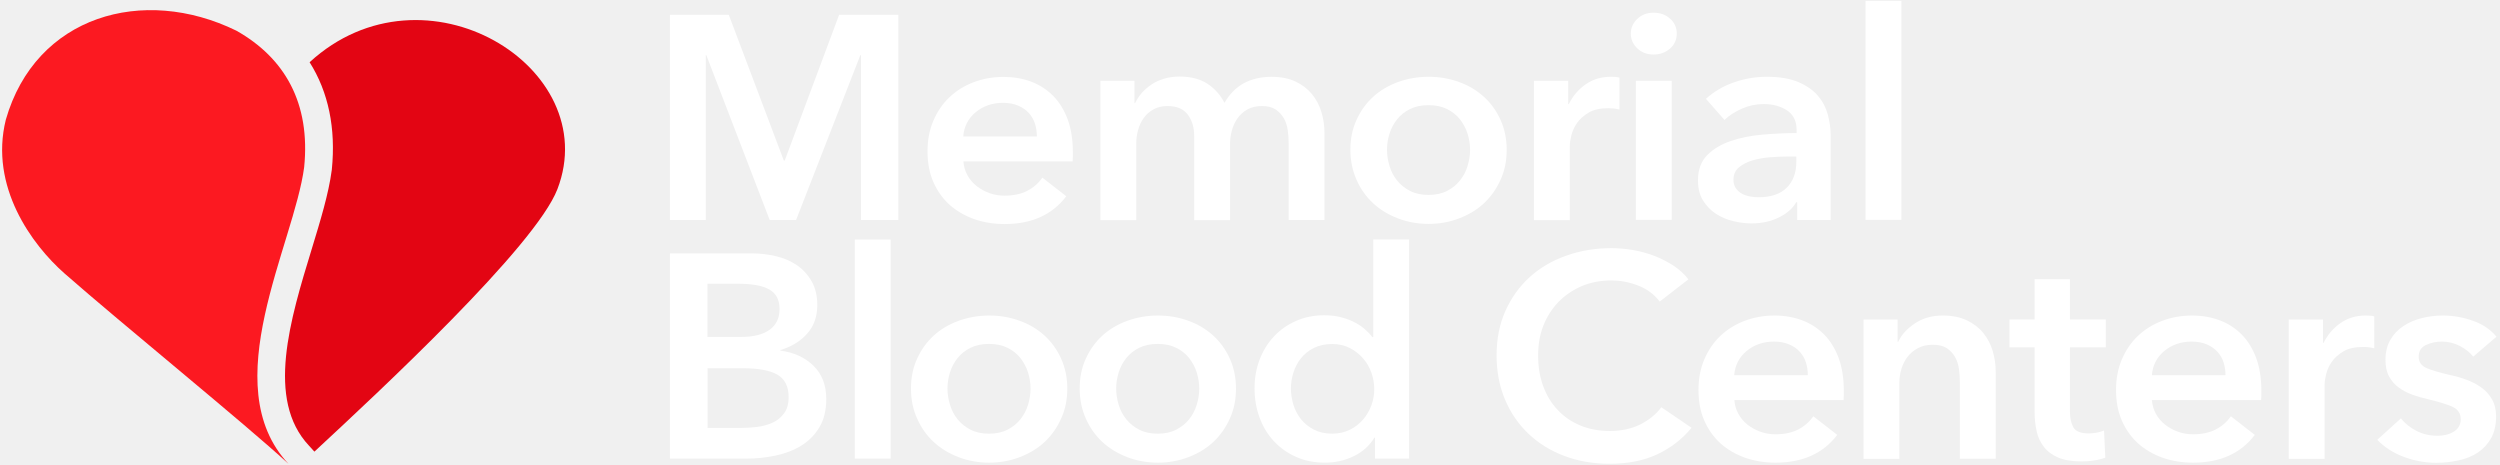
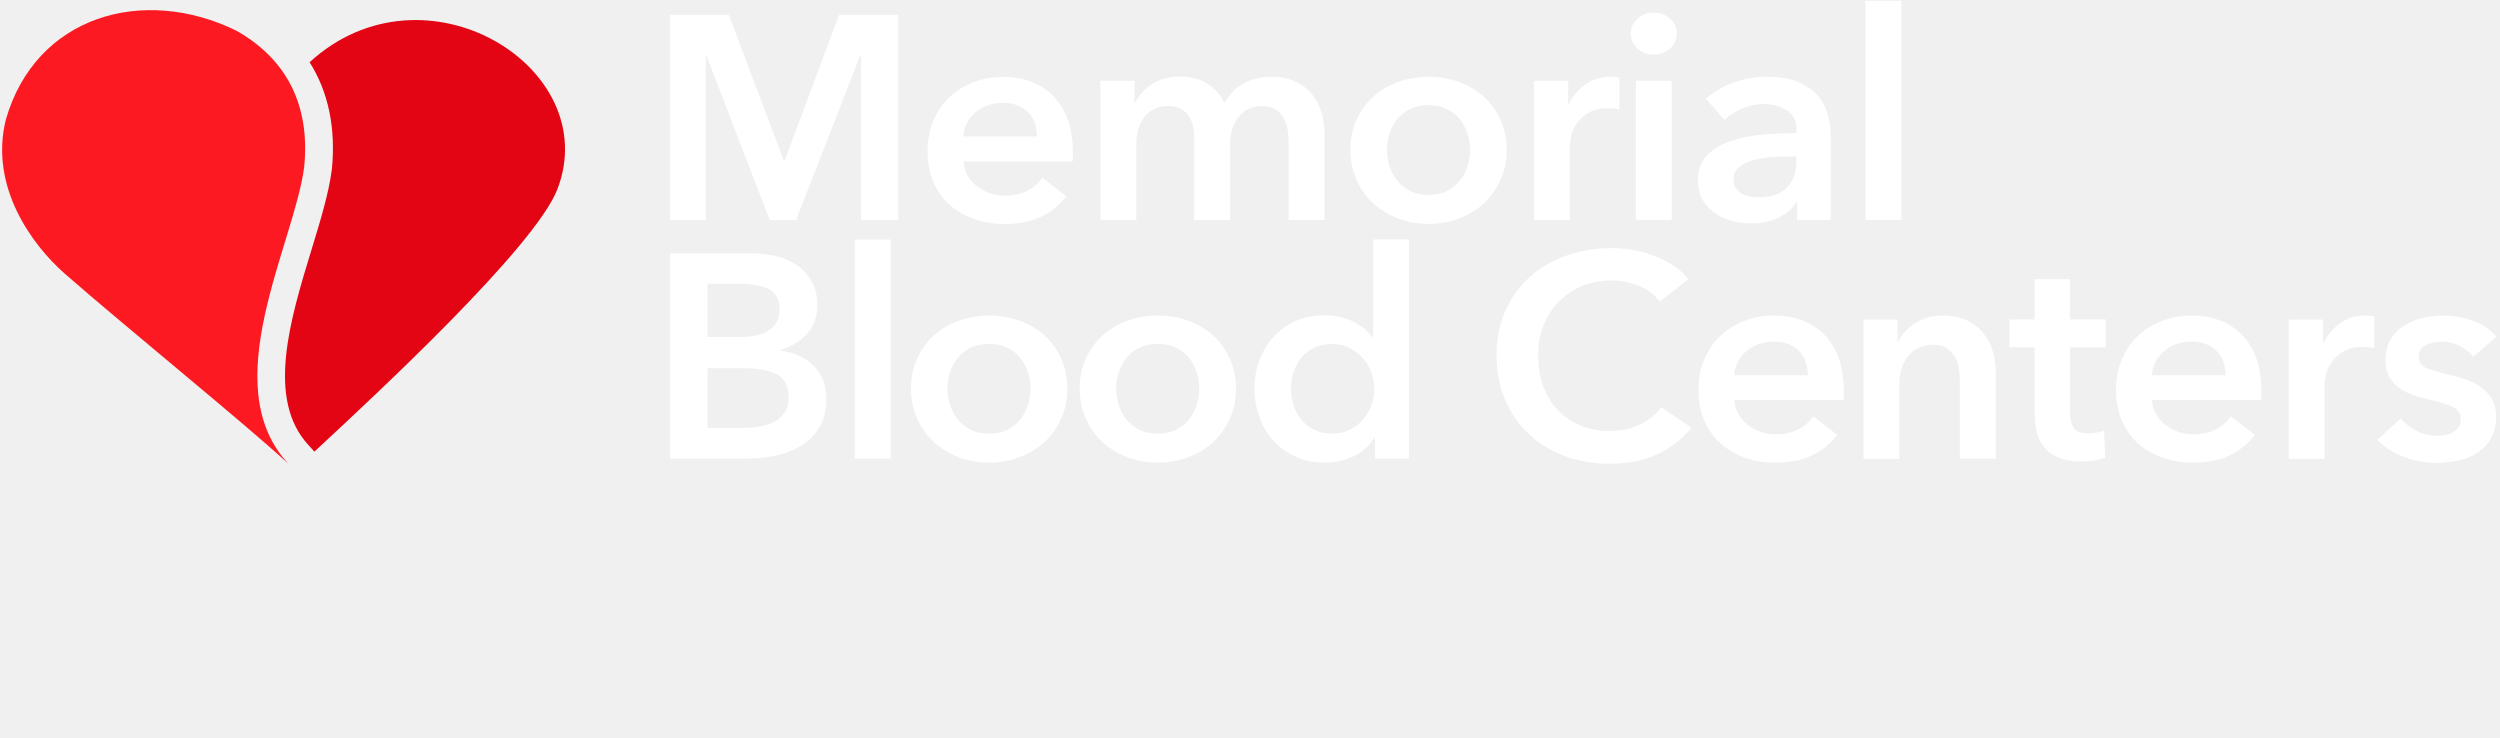
- <svg xmlns="http://www.w3.org/2000/svg" width="156" height="29" viewBox="0 0 156 29" fill="none">
-   <path d="M41.797 0.922H45.476L48.911 10.019H48.967L52.362 0.922H56.057V13.728H53.725V3.44H53.686L49.676 13.728H48.029L44.074 3.44H44.042V13.728H41.805V0.922H41.797Z" fill="white" />
-   <path d="M66.946 9.492C66.946 9.591 66.946 9.683 66.946 9.782C66.946 9.881 66.938 9.973 66.93 10.072H60.115C60.139 10.385 60.225 10.675 60.367 10.935C60.509 11.194 60.698 11.415 60.934 11.606C61.171 11.789 61.439 11.942 61.738 12.049C62.037 12.156 62.345 12.209 62.676 12.209C63.235 12.209 63.708 12.11 64.094 11.912C64.48 11.713 64.795 11.438 65.047 11.087L66.536 12.247C65.654 13.407 64.37 13.98 62.691 13.98C61.998 13.98 61.352 13.873 60.769 13.667C60.186 13.453 59.674 13.155 59.248 12.774C58.823 12.385 58.484 11.912 58.24 11.354C57.996 10.797 57.877 10.156 57.877 9.446C57.877 8.744 57.996 8.111 58.24 7.539C58.484 6.966 58.815 6.478 59.24 6.073C59.666 5.669 60.162 5.356 60.745 5.135C61.321 4.913 61.951 4.799 62.62 4.799C63.243 4.799 63.818 4.898 64.346 5.096C64.874 5.295 65.331 5.593 65.717 5.982C66.103 6.371 66.402 6.859 66.623 7.447C66.836 8.027 66.946 8.714 66.946 9.492ZM64.701 8.515C64.701 8.241 64.661 7.974 64.582 7.722C64.504 7.47 64.377 7.249 64.196 7.05C64.023 6.859 63.802 6.707 63.534 6.592C63.267 6.478 62.951 6.417 62.589 6.417C61.919 6.417 61.352 6.615 60.879 7.004C60.414 7.394 60.154 7.897 60.107 8.515H64.701Z" fill="white" />
-   <path d="M79.339 4.793C79.922 4.793 80.427 4.892 80.844 5.09C81.262 5.289 81.6 5.548 81.868 5.876C82.136 6.204 82.333 6.578 82.459 6.998C82.585 7.418 82.648 7.853 82.648 8.303V13.729H80.411V8.921C80.411 8.669 80.395 8.402 80.356 8.128C80.316 7.853 80.237 7.601 80.112 7.38C79.985 7.158 79.812 6.975 79.599 6.83C79.379 6.685 79.095 6.617 78.733 6.617C78.386 6.617 78.087 6.693 77.835 6.83C77.582 6.975 77.377 7.158 77.22 7.387C77.055 7.616 76.936 7.876 76.865 8.158C76.787 8.441 76.755 8.723 76.755 8.998V13.737H74.517V8.494C74.517 7.952 74.384 7.502 74.116 7.151C73.848 6.792 73.43 6.617 72.855 6.617C72.516 6.617 72.225 6.685 71.981 6.823C71.728 6.96 71.531 7.136 71.374 7.357C71.216 7.571 71.098 7.822 71.019 8.105C70.941 8.387 70.901 8.677 70.901 8.967V13.737H68.664V5.044H70.791V6.433H70.83C70.933 6.22 71.067 6.014 71.232 5.815C71.397 5.624 71.602 5.449 71.831 5.289C72.059 5.128 72.327 5.006 72.627 4.915C72.926 4.823 73.257 4.777 73.612 4.777C74.305 4.777 74.888 4.93 75.345 5.228C75.81 5.533 76.156 5.93 76.408 6.418C76.708 5.892 77.102 5.479 77.606 5.197C78.087 4.938 78.67 4.793 79.339 4.793Z" fill="white" />
-   <path d="M84.264 9.347C84.264 8.66 84.39 8.034 84.65 7.477C84.902 6.92 85.249 6.439 85.682 6.043C86.115 5.646 86.635 5.34 87.234 5.119C87.833 4.905 88.463 4.791 89.141 4.791C89.81 4.791 90.448 4.898 91.047 5.119C91.646 5.333 92.158 5.646 92.599 6.043C93.033 6.439 93.379 6.92 93.632 7.477C93.884 8.034 94.018 8.66 94.018 9.347C94.018 10.034 93.892 10.66 93.632 11.224C93.379 11.789 93.033 12.278 92.599 12.682C92.166 13.086 91.646 13.399 91.047 13.628C90.448 13.857 89.818 13.972 89.141 13.972C88.471 13.972 87.833 13.857 87.234 13.628C86.635 13.399 86.123 13.086 85.682 12.682C85.249 12.278 84.902 11.797 84.65 11.224C84.398 10.66 84.264 10.034 84.264 9.347ZM86.549 9.347C86.549 9.683 86.604 10.019 86.706 10.362C86.808 10.698 86.966 11.003 87.179 11.263C87.392 11.53 87.659 11.743 87.983 11.911C88.305 12.079 88.692 12.163 89.141 12.163C89.59 12.163 89.976 12.079 90.299 11.911C90.622 11.743 90.89 11.53 91.103 11.263C91.315 10.995 91.473 10.698 91.575 10.362C91.678 10.026 91.733 9.69 91.733 9.347C91.733 9.004 91.678 8.675 91.575 8.34C91.473 8.012 91.307 7.714 91.103 7.447C90.89 7.18 90.622 6.966 90.299 6.806C89.976 6.645 89.59 6.562 89.141 6.562C88.692 6.562 88.305 6.645 87.983 6.806C87.659 6.966 87.392 7.18 87.179 7.447C86.966 7.714 86.808 8.012 86.706 8.34C86.596 8.675 86.549 9.011 86.549 9.347Z" fill="white" />
-   <path d="M95.711 5.043H97.855V6.493H97.894C98.146 5.989 98.493 5.577 98.942 5.264C99.391 4.951 99.911 4.791 100.51 4.791C100.596 4.791 100.691 4.791 100.793 4.799C100.896 4.806 100.982 4.822 101.053 4.844V6.836C100.904 6.798 100.777 6.775 100.667 6.768C100.557 6.76 100.462 6.752 100.36 6.752C99.848 6.752 99.438 6.844 99.131 7.027C98.824 7.21 98.579 7.424 98.406 7.676C98.233 7.928 98.115 8.187 98.051 8.454C97.988 8.721 97.957 8.927 97.957 9.088V13.735H95.719V5.043H95.711Z" fill="white" />
-   <path d="M101.762 2.098C101.762 1.747 101.896 1.442 102.164 1.182C102.432 0.923 102.771 0.793 103.18 0.793C103.59 0.793 103.937 0.915 104.213 1.167C104.496 1.411 104.63 1.724 104.63 2.098C104.63 2.472 104.488 2.785 104.213 3.029C103.929 3.273 103.59 3.403 103.18 3.403C102.771 3.403 102.432 3.273 102.164 3.014C101.896 2.754 101.762 2.449 101.762 2.098ZM102.077 5.044H104.315V13.721H102.077V5.044Z" fill="white" />
-   <path d="M112.138 12.621H112.083C111.863 13.01 111.5 13.323 111.004 13.567C110.508 13.812 109.94 13.941 109.302 13.941C108.94 13.941 108.561 13.896 108.175 13.804C107.781 13.712 107.419 13.56 107.096 13.354C106.765 13.14 106.489 12.865 106.277 12.522C106.056 12.178 105.954 11.751 105.954 11.247C105.954 10.599 106.143 10.08 106.521 9.69C106.899 9.301 107.388 9.011 107.986 8.805C108.585 8.599 109.247 8.462 109.972 8.401C110.697 8.34 111.414 8.302 112.107 8.302V8.088C112.107 7.546 111.902 7.142 111.5 6.882C111.098 6.623 110.618 6.493 110.051 6.493C109.578 6.493 109.121 6.592 108.688 6.783C108.254 6.974 107.892 7.21 107.608 7.485L106.45 6.165C106.962 5.707 107.545 5.363 108.215 5.134C108.877 4.905 109.554 4.791 110.24 4.791C111.035 4.791 111.689 4.898 112.209 5.119C112.721 5.333 113.131 5.623 113.431 5.966C113.73 6.317 113.935 6.707 114.053 7.142C114.171 7.577 114.234 8.012 114.234 8.447V13.728H112.146V12.621H112.138ZM112.099 9.767H111.595C111.232 9.767 110.854 9.782 110.452 9.813C110.058 9.843 109.688 9.912 109.349 10.011C109.011 10.11 108.735 10.255 108.506 10.446C108.286 10.629 108.168 10.889 108.168 11.217C108.168 11.423 108.215 11.591 108.309 11.736C108.404 11.873 108.522 11.988 108.672 12.072C108.821 12.155 108.987 12.216 109.176 12.255C109.365 12.293 109.554 12.308 109.735 12.308C110.508 12.308 111.091 12.11 111.492 11.713C111.894 11.316 112.091 10.774 112.091 10.087V9.767H112.099Z" fill="white" />
-   <path d="M116.409 0.053H118.647V13.721H116.409V0.053Z" fill="white" />
-   <path d="M41.797 15.812H46.95C47.446 15.812 47.942 15.874 48.423 15.988C48.911 16.102 49.337 16.286 49.723 16.545C50.101 16.805 50.408 17.14 50.645 17.552C50.881 17.965 50.999 18.453 50.999 19.033C50.999 19.758 50.787 20.353 50.361 20.826C49.936 21.3 49.384 21.635 48.699 21.841V21.88C49.534 21.986 50.219 22.299 50.755 22.818C51.291 23.337 51.559 24.032 51.559 24.894C51.559 25.596 51.417 26.184 51.133 26.657C50.85 27.13 50.471 27.519 50.007 27.802C49.542 28.092 49.006 28.298 48.399 28.427C47.793 28.557 47.186 28.618 46.563 28.618H41.805V15.812H41.797ZM44.153 21.025H46.24C47.02 21.025 47.619 20.872 48.029 20.575C48.439 20.277 48.644 19.842 48.644 19.293C48.644 18.712 48.431 18.3 48.005 18.064C47.58 17.82 46.926 17.705 46.028 17.705H44.145V21.025H44.153ZM44.153 26.703H46.264C46.563 26.703 46.887 26.68 47.233 26.642C47.58 26.596 47.903 26.512 48.194 26.382C48.486 26.253 48.73 26.054 48.919 25.802C49.108 25.55 49.211 25.215 49.211 24.787C49.211 24.116 48.974 23.642 48.502 23.375C48.029 23.108 47.312 22.979 46.359 22.979H44.153V26.703Z" fill="white" />
-   <path d="M53.339 14.949H55.577V28.617H53.339V14.949Z" fill="white" />
-   <path d="M56.845 24.245C56.845 23.559 56.971 22.933 57.231 22.376C57.483 21.819 57.83 21.338 58.263 20.941C58.697 20.544 59.217 20.239 59.816 20.018C60.414 19.804 61.045 19.689 61.722 19.689C62.392 19.689 63.03 19.796 63.629 20.018C64.228 20.231 64.74 20.544 65.181 20.941C65.614 21.338 65.961 21.819 66.213 22.376C66.465 22.933 66.599 23.559 66.599 24.245C66.599 24.932 66.473 25.558 66.213 26.123C65.961 26.688 65.614 27.176 65.181 27.581C64.748 27.985 64.228 28.298 63.629 28.527C63.03 28.756 62.4 28.87 61.722 28.87C61.053 28.87 60.414 28.756 59.816 28.527C59.217 28.298 58.705 27.985 58.263 27.581C57.83 27.176 57.483 26.695 57.231 26.123C56.971 25.558 56.845 24.932 56.845 24.245ZM59.122 24.245C59.122 24.581 59.177 24.917 59.28 25.261C59.382 25.596 59.54 25.902 59.752 26.161C59.965 26.428 60.233 26.642 60.556 26.81C60.879 26.978 61.265 27.062 61.714 27.062C62.163 27.062 62.55 26.978 62.873 26.81C63.196 26.642 63.463 26.428 63.676 26.161C63.889 25.894 64.046 25.596 64.149 25.261C64.251 24.925 64.306 24.589 64.306 24.245C64.306 23.902 64.251 23.574 64.149 23.238C64.046 22.91 63.881 22.612 63.676 22.345C63.463 22.078 63.196 21.864 62.873 21.704C62.55 21.544 62.163 21.46 61.714 21.46C61.265 21.46 60.879 21.544 60.556 21.704C60.233 21.864 59.965 22.078 59.752 22.345C59.54 22.612 59.382 22.91 59.28 23.238C59.177 23.566 59.122 23.902 59.122 24.245Z" fill="white" />
-   <path d="M67.372 24.245C67.372 23.559 67.498 22.933 67.758 22.376C68.01 21.819 68.356 21.338 68.79 20.941C69.223 20.544 69.743 20.239 70.342 20.018C70.941 19.804 71.571 19.689 72.249 19.689C72.918 19.689 73.556 19.796 74.155 20.018C74.754 20.231 75.266 20.544 75.707 20.941C76.141 21.338 76.487 21.819 76.74 22.376C76.992 22.933 77.126 23.559 77.126 24.245C77.126 24.932 76.999 25.558 76.74 26.123C76.487 26.688 76.141 27.176 75.707 27.581C75.274 27.985 74.754 28.298 74.155 28.527C73.556 28.756 72.926 28.87 72.249 28.87C71.579 28.87 70.941 28.756 70.342 28.527C69.743 28.298 69.231 27.985 68.79 27.581C68.356 27.176 68.01 26.695 67.758 26.123C67.505 25.558 67.372 24.932 67.372 24.245ZM69.649 24.245C69.649 24.581 69.704 24.917 69.806 25.261C69.909 25.596 70.066 25.902 70.279 26.161C70.492 26.428 70.76 26.642 71.082 26.81C71.406 26.978 71.792 27.062 72.241 27.062C72.69 27.062 73.076 26.978 73.399 26.81C73.722 26.642 73.99 26.428 74.203 26.161C74.415 25.894 74.573 25.596 74.675 25.261C74.778 24.925 74.833 24.589 74.833 24.245C74.833 23.902 74.778 23.574 74.675 23.238C74.573 22.91 74.407 22.612 74.203 22.345C73.99 22.078 73.722 21.864 73.399 21.704C73.076 21.544 72.69 21.46 72.241 21.46C71.792 21.46 71.406 21.544 71.082 21.704C70.76 21.864 70.492 22.078 70.279 22.345C70.066 22.612 69.909 22.91 69.806 23.238C69.704 23.566 69.649 23.902 69.649 24.245Z" fill="white" />
-   <path d="M87.927 28.617H85.8V27.312H85.761C85.453 27.816 85.02 28.205 84.461 28.472C83.909 28.739 83.31 28.869 82.68 28.869C81.995 28.869 81.38 28.747 80.844 28.495C80.301 28.251 79.844 27.915 79.466 27.503C79.087 27.091 78.796 26.602 78.591 26.038C78.386 25.481 78.284 24.878 78.284 24.237C78.284 23.596 78.386 23 78.599 22.443C78.812 21.886 79.111 21.405 79.497 20.993C79.883 20.581 80.34 20.261 80.876 20.024C81.412 19.788 81.995 19.673 82.633 19.673C83.043 19.673 83.413 19.719 83.736 19.81C84.059 19.902 84.343 20.009 84.587 20.146C84.831 20.276 85.036 20.421 85.209 20.581C85.382 20.741 85.524 20.886 85.635 21.031H85.69V14.941H87.927V28.617ZM80.553 24.244C80.553 24.58 80.608 24.916 80.71 25.259C80.813 25.595 80.978 25.9 81.183 26.16C81.396 26.427 81.664 26.641 81.987 26.808C82.31 26.976 82.688 27.06 83.129 27.06C83.539 27.06 83.909 26.976 84.232 26.816C84.555 26.656 84.831 26.442 85.059 26.175C85.288 25.908 85.461 25.61 85.579 25.282C85.698 24.954 85.753 24.618 85.753 24.282C85.753 23.947 85.698 23.611 85.579 23.267C85.461 22.932 85.288 22.626 85.059 22.367C84.831 22.1 84.555 21.886 84.232 21.718C83.909 21.55 83.539 21.466 83.129 21.466C82.696 21.466 82.31 21.55 81.987 21.711C81.664 21.871 81.396 22.085 81.183 22.352C80.97 22.619 80.813 22.916 80.71 23.245C80.608 23.565 80.553 23.901 80.553 24.244Z" fill="white" />
-   <path d="M103.567 18.819C103.22 18.361 102.763 18.026 102.204 17.812C101.644 17.598 101.093 17.499 100.557 17.499C99.871 17.499 99.249 17.621 98.69 17.858C98.13 18.102 97.65 18.43 97.24 18.85C96.838 19.27 96.523 19.766 96.302 20.33C96.082 20.895 95.979 21.513 95.979 22.177C95.979 22.879 96.082 23.513 96.294 24.093C96.507 24.673 96.807 25.169 97.201 25.581C97.594 26.001 98.059 26.321 98.611 26.55C99.162 26.779 99.777 26.894 100.462 26.894C101.171 26.894 101.802 26.756 102.345 26.489C102.889 26.214 103.33 25.863 103.669 25.413L105.552 26.695C104.969 27.405 104.252 27.954 103.409 28.351C102.566 28.748 101.573 28.939 100.439 28.939C99.407 28.939 98.453 28.771 97.594 28.443C96.728 28.115 95.987 27.649 95.365 27.054C94.742 26.459 94.254 25.749 93.907 24.917C93.561 24.093 93.387 23.177 93.387 22.177C93.387 21.155 93.568 20.224 93.939 19.399C94.309 18.575 94.813 17.873 95.451 17.293C96.09 16.713 96.846 16.27 97.721 15.957C98.595 15.645 99.54 15.484 100.557 15.484C100.982 15.484 101.424 15.523 101.881 15.599C102.338 15.675 102.779 15.797 103.204 15.957C103.63 16.118 104.024 16.324 104.402 16.56C104.772 16.805 105.095 17.087 105.355 17.43L103.567 18.819Z" fill="white" />
-   <path d="M115.054 24.383C115.054 24.482 115.054 24.574 115.054 24.673C115.054 24.772 115.046 24.864 115.038 24.963H108.223C108.247 25.276 108.333 25.566 108.475 25.825C108.617 26.085 108.806 26.306 109.042 26.497C109.279 26.68 109.547 26.833 109.846 26.939C110.145 27.046 110.453 27.1 110.784 27.1C111.343 27.1 111.816 27 112.202 26.802C112.588 26.604 112.903 26.329 113.155 25.978L114.644 27.138C113.762 28.298 112.477 28.87 110.799 28.87C110.106 28.87 109.46 28.763 108.877 28.557C108.294 28.344 107.782 28.046 107.356 27.665C106.931 27.275 106.592 26.802 106.348 26.245C106.104 25.688 105.985 25.047 105.985 24.337C105.985 23.635 106.104 23.002 106.348 22.429C106.592 21.857 106.923 21.368 107.348 20.964C107.774 20.559 108.27 20.247 108.853 20.025C109.428 19.804 110.059 19.689 110.728 19.689C111.351 19.689 111.926 19.789 112.454 19.987C112.982 20.186 113.439 20.483 113.825 20.872C114.211 21.262 114.51 21.75 114.731 22.338C114.944 22.918 115.054 23.605 115.054 24.383ZM112.808 23.414C112.808 23.139 112.769 22.872 112.69 22.62C112.611 22.368 112.485 22.147 112.304 21.948C112.131 21.758 111.91 21.605 111.642 21.491C111.374 21.376 111.059 21.315 110.697 21.315C110.027 21.315 109.46 21.513 108.987 21.903C108.522 22.292 108.262 22.796 108.215 23.414H112.808Z" fill="white" />
-   <path d="M116.283 19.941H118.41V21.33H118.449C118.646 20.895 118.993 20.514 119.481 20.186C119.97 19.857 120.553 19.689 121.223 19.689C121.806 19.689 122.31 19.789 122.728 19.987C123.145 20.186 123.484 20.445 123.752 20.773C124.02 21.101 124.217 21.475 124.343 21.895C124.469 22.315 124.532 22.75 124.532 23.2V28.626H122.294V23.818C122.294 23.566 122.278 23.299 122.239 23.024C122.2 22.75 122.121 22.498 121.995 22.277C121.869 22.055 121.695 21.872 121.483 21.727C121.262 21.582 120.971 21.513 120.616 21.513C120.254 21.513 119.946 21.582 119.686 21.72C119.426 21.857 119.214 22.032 119.04 22.254C118.875 22.467 118.741 22.719 118.654 23.002C118.568 23.284 118.52 23.574 118.52 23.864V28.634H116.283V19.941Z" fill="white" />
-   <path d="M125.391 21.673V19.933H126.959V17.422H129.165V19.933H131.402V21.673H129.165V25.702C129.165 26.091 129.235 26.404 129.377 26.664C129.519 26.916 129.842 27.045 130.339 27.045C130.488 27.045 130.646 27.03 130.827 27C131 26.969 131.158 26.923 131.292 26.862L131.371 28.564C131.174 28.633 130.937 28.694 130.662 28.732C130.386 28.778 130.126 28.793 129.882 28.793C129.283 28.793 128.802 28.709 128.424 28.549C128.054 28.389 127.754 28.167 127.534 27.877C127.313 27.595 127.163 27.267 127.085 26.9C127.006 26.534 126.959 26.137 126.959 25.717V21.673H125.391Z" fill="white" />
-   <path d="M141.109 24.383C141.109 24.482 141.109 24.574 141.109 24.673C141.109 24.772 141.101 24.864 141.093 24.963H134.278C134.302 25.276 134.388 25.566 134.53 25.825C134.672 26.085 134.861 26.306 135.098 26.497C135.334 26.68 135.602 26.833 135.901 26.939C136.201 27.046 136.508 27.1 136.839 27.1C137.398 27.1 137.871 27 138.257 26.802C138.643 26.604 138.958 26.329 139.21 25.978L140.699 27.138C139.817 28.298 138.533 28.87 136.854 28.87C136.161 28.87 135.515 28.763 134.932 28.557C134.349 28.344 133.837 28.046 133.411 27.665C132.986 27.275 132.647 26.802 132.403 26.245C132.159 25.688 132.041 25.047 132.041 24.337C132.041 23.635 132.159 23.002 132.403 22.429C132.647 21.857 132.978 21.368 133.404 20.964C133.829 20.559 134.325 20.247 134.908 20.025C135.484 19.804 136.114 19.689 136.784 19.689C137.406 19.689 137.981 19.789 138.509 19.987C139.037 20.186 139.494 20.483 139.88 20.872C140.266 21.262 140.565 21.75 140.786 22.338C140.999 22.918 141.109 23.605 141.109 24.383ZM138.871 23.414C138.871 23.139 138.832 22.872 138.753 22.62C138.674 22.368 138.548 22.147 138.367 21.948C138.194 21.758 137.973 21.605 137.705 21.491C137.438 21.376 137.122 21.315 136.76 21.315C136.09 21.315 135.523 21.513 135.05 21.903C134.585 22.292 134.325 22.796 134.278 23.414H138.871Z" fill="white" />
-   <path d="M142.811 19.941H144.954V21.391H144.993C145.246 20.888 145.592 20.476 146.041 20.163C146.49 19.85 147.01 19.689 147.609 19.689C147.696 19.689 147.79 19.689 147.893 19.697C147.995 19.705 148.082 19.72 148.153 19.743V21.735C148.003 21.697 147.877 21.674 147.767 21.666C147.664 21.651 147.562 21.651 147.46 21.651C146.947 21.651 146.538 21.742 146.23 21.925C145.923 22.109 145.679 22.322 145.506 22.574C145.332 22.826 145.214 23.085 145.151 23.353C145.088 23.62 145.056 23.826 145.056 23.986V28.634H142.819V19.941H142.811Z" fill="white" />
-   <path d="M154.33 22.254C154.133 22.002 153.857 21.78 153.51 21.597C153.164 21.414 152.785 21.315 152.368 21.315C152.005 21.315 151.675 21.391 151.375 21.529C151.076 21.674 150.926 21.918 150.926 22.254C150.926 22.59 151.091 22.826 151.422 22.971C151.753 23.108 152.234 23.253 152.872 23.398C153.211 23.467 153.55 23.566 153.888 23.688C154.227 23.811 154.542 23.971 154.818 24.169C155.102 24.368 155.322 24.612 155.496 24.91C155.669 25.207 155.756 25.566 155.756 25.985C155.756 26.512 155.653 26.962 155.448 27.336C155.244 27.703 154.968 28 154.629 28.229C154.29 28.458 153.888 28.626 153.431 28.725C152.975 28.825 152.51 28.878 152.021 28.878C151.328 28.878 150.65 28.756 149.988 28.504C149.327 28.26 148.783 27.901 148.342 27.443L149.815 26.108C150.067 26.421 150.39 26.68 150.784 26.886C151.178 27.092 151.627 27.191 152.108 27.191C152.265 27.191 152.431 27.176 152.604 27.138C152.778 27.1 152.927 27.046 153.069 26.962C153.211 26.886 153.329 26.779 153.416 26.649C153.502 26.52 153.55 26.352 153.55 26.161C153.55 25.802 153.376 25.543 153.038 25.383C152.699 25.23 152.179 25.07 151.501 24.91C151.162 24.833 150.839 24.742 150.524 24.627C150.209 24.513 149.925 24.36 149.673 24.177C149.421 23.994 149.224 23.757 149.075 23.482C148.925 23.208 148.854 22.864 148.854 22.452C148.854 21.971 148.956 21.552 149.161 21.201C149.366 20.849 149.634 20.567 149.973 20.346C150.311 20.125 150.69 19.957 151.115 19.85C151.541 19.743 151.974 19.689 152.423 19.689C153.069 19.689 153.699 19.796 154.314 20.018C154.928 20.231 155.417 20.567 155.779 21.01L154.33 22.254Z" fill="white" />
-   <path d="M18.003 28.945C13.394 24.038 18.35 15.246 18.98 10.431C19.382 6.432 17.767 3.616 14.749 1.914C8.927 -0.932 2.222 0.983 0.363 7.47C-0.67 11.637 1.986 15.269 4.034 17.07C7.643 20.238 15.253 26.412 18.003 28.945Z" fill="#FC1921" />
-   <path d="M20.705 10.591C20.705 10.607 20.705 10.622 20.698 10.637C20.508 12.08 19.996 13.759 19.453 15.537C18.105 19.94 16.577 24.931 19.279 27.808C19.405 27.946 19.508 28.06 19.618 28.182C23.652 24.443 33.414 15.369 34.785 11.797C37.7 4.196 26.48 -2.68 19.319 3.883C20.493 5.738 20.965 8.004 20.705 10.591Z" fill="#E30513" />
+ <svg xmlns="http://www.w3.org/2000/svg" width="156" height="46" viewBox="0 0 156 46" fill="none" version="1.1" id="svg46">
+   <defs id="defs50" />
+   <path d="m 41.797,0.922 h 3.679 l 3.435,9.097 h 0.055 l 3.396,-9.097 h 3.695 V 13.728 H 53.725 V 3.44 H 53.686 L 49.676,13.728 H 48.029 L 44.074,3.44 H 44.042 V 13.728 H 41.805 V 0.922 Z" fill="#ffffff" id="path2" />
+   <path d="m 66.946,9.492 c 0,0.099 0,0.191 0,0.29 0,0.099 -0.008,0.191 -0.016,0.29 H 60.115 c 0.024,0.313 0.11,0.603 0.252,0.862 0.142,0.26 0.331,0.481 0.567,0.672 0.236,0.183 0.504,0.336 0.804,0.443 0.299,0.107 0.607,0.16 0.938,0.16 0.559,0 1.032,-0.099 1.418,-0.298 0.386,-0.199 0.701,-0.473 0.953,-0.824 l 1.489,1.16 c -0.882,1.16 -2.167,1.732 -3.845,1.732 -0.693,0 -1.339,-0.107 -1.922,-0.313 -0.583,-0.214 -1.095,-0.511 -1.521,-0.893 -0.425,-0.389 -0.764,-0.862 -1.008,-1.419 -0.244,-0.557 -0.362,-1.198 -0.362,-1.908 0,-0.702 0.118,-1.336 0.362,-1.908 0.244,-0.572 0.575,-1.061 1.001,-1.465 0.425,-0.404 0.922,-0.717 1.505,-0.939 0.575,-0.221 1.206,-0.336 1.875,-0.336 0.622,0 1.198,0.099 1.725,0.298 0.528,0.198 0.985,0.496 1.371,0.885 0.386,0.389 0.685,0.878 0.906,1.465 0.213,0.58 0.323,1.267 0.323,2.045 z M 64.701,8.515 c 0,-0.275 -0.039,-0.542 -0.118,-0.794 C 64.504,7.47 64.377,7.249 64.196,7.05 64.023,6.859 63.802,6.707 63.534,6.592 63.267,6.478 62.951,6.417 62.589,6.417 c -0.67,0 -1.237,0.198 -1.71,0.588 -0.465,0.389 -0.725,0.893 -0.772,1.511 z" fill="#ffffff" id="path4" />
+   <path d="m 79.339,4.793 c 0.583,0 1.087,0.099 1.505,0.298 0.418,0.198 0.756,0.458 1.024,0.786 0.268,0.328 0.465,0.702 0.591,1.122 0.126,0.42 0.189,0.855 0.189,1.305 V 13.729 H 80.411 V 8.921 c 0,-0.252 -0.016,-0.519 -0.055,-0.794 C 80.316,7.853 80.237,7.601 80.112,7.38 79.985,7.158 79.812,6.975 79.599,6.83 79.379,6.685 79.095,6.617 78.733,6.617 c -0.347,0 -0.646,0.076 -0.898,0.214 -0.252,0.145 -0.457,0.328 -0.615,0.557 -0.165,0.229 -0.284,0.488 -0.354,0.771 -0.079,0.282 -0.11,0.565 -0.11,0.839 V 13.737 H 74.517 V 8.494 c 0,-0.542 -0.134,-0.992 -0.402,-1.343 -0.268,-0.359 -0.685,-0.534 -1.261,-0.534 -0.339,0 -0.63,0.069 -0.875,0.206 C 71.728,6.96 71.531,7.136 71.374,7.357 71.216,7.571 71.098,7.822 71.019,8.105 70.941,8.387 70.901,8.677 70.901,8.967 V 13.737 H 68.664 V 5.044 h 2.127 V 6.433 h 0.039 c 0.102,-0.214 0.236,-0.42 0.402,-0.618 0.165,-0.191 0.37,-0.366 0.599,-0.527 0.229,-0.16 0.496,-0.282 0.796,-0.374 0.299,-0.092 0.63,-0.137 0.985,-0.137 0.693,0 1.276,0.153 1.733,0.45 0.465,0.305 0.811,0.702 1.064,1.191 0.299,-0.527 0.693,-0.939 1.198,-1.221 0.481,-0.259 1.064,-0.404 1.733,-0.404 z" fill="#ffffff" id="path6" />
+   <path d="m 84.264,9.347 c 0,-0.687 0.126,-1.313 0.386,-1.87 0.252,-0.557 0.599,-1.038 1.032,-1.435 0.433,-0.397 0.953,-0.702 1.552,-0.923 0.599,-0.214 1.229,-0.328 1.907,-0.328 0.67,0 1.308,0.107 1.907,0.328 0.599,0.214 1.111,0.527 1.552,0.923 0.433,0.397 0.78,0.878 1.032,1.435 0.252,0.557 0.386,1.183 0.386,1.87 0,0.687 -0.126,1.313 -0.386,1.877 -0.252,0.565 -0.599,1.053 -1.032,1.458 -0.433,0.404 -0.953,0.717 -1.552,0.946 -0.599,0.229 -1.229,0.343 -1.907,0.343 -0.67,0 -1.308,-0.115 -1.907,-0.343 -0.599,-0.229 -1.111,-0.542 -1.552,-0.946 -0.433,-0.405 -0.78,-0.885 -1.032,-1.458 -0.252,-0.565 -0.386,-1.19 -0.386,-1.877 z m 2.285,0 c 0,0.336 0.055,0.672 0.158,1.015 0.102,0.336 0.26,0.641 0.473,0.9 0.213,0.267 0.481,0.481 0.804,0.649 0.323,0.168 0.709,0.252 1.158,0.252 0.449,0 0.835,-0.084 1.158,-0.252 0.323,-0.168 0.591,-0.382 0.804,-0.649 0.213,-0.267 0.37,-0.565 0.473,-0.9 0.102,-0.336 0.158,-0.672 0.158,-1.015 0,-0.343 -0.055,-0.672 -0.158,-1.007 C 91.473,8.012 91.307,7.714 91.103,7.447 90.89,7.18 90.622,6.966 90.299,6.806 89.976,6.645 89.59,6.562 89.141,6.562 c -0.449,0 -0.835,0.084 -1.158,0.244 -0.323,0.16 -0.591,0.374 -0.804,0.641 -0.213,0.267 -0.37,0.565 -0.473,0.893 -0.11,0.336 -0.158,0.672 -0.158,1.007 z" fill="#ffffff" id="path8" />
+   <path d="m 95.711,5.043 h 2.143 v 1.45 h 0.039 c 0.252,-0.504 0.599,-0.916 1.048,-1.229 0.449,-0.313 0.969,-0.473 1.568,-0.473 0.086,0 0.181,0 0.283,0.008 0.103,0.008 0.189,0.023 0.26,0.046 v 1.992 c -0.149,-0.038 -0.276,-0.061 -0.386,-0.069 -0.11,-0.008 -0.205,-0.015 -0.307,-0.015 -0.512,0 -0.922,0.092 -1.229,0.275 -0.307,0.183 -0.551,0.397 -0.725,0.649 -0.173,0.252 -0.291,0.511 -0.355,0.778 -0.063,0.267 -0.095,0.473 -0.095,0.633 V 13.735 H 95.719 V 5.043 Z" fill="#ffffff" id="path10" />
+   <path d="m 101.762,2.098 c 0,-0.351 0.134,-0.656 0.402,-0.916 0.268,-0.259 0.607,-0.389 1.016,-0.389 0.41,0 0.757,0.122 1.033,0.374 0.283,0.244 0.417,0.557 0.417,0.931 0,0.374 -0.142,0.687 -0.417,0.931 -0.284,0.244 -0.623,0.374 -1.033,0.374 -0.409,0 -0.748,-0.13 -1.016,-0.389 -0.268,-0.259 -0.402,-0.565 -0.402,-0.916 z m 0.315,2.946 h 2.238 v 8.677 h -2.238 z" fill="#ffffff" id="path12" />
+   <path d="m 112.138,12.621 h -0.055 c -0.22,0.389 -0.583,0.702 -1.079,0.946 -0.496,0.244 -1.064,0.374 -1.702,0.374 -0.362,0 -0.741,-0.046 -1.127,-0.137 -0.394,-0.092 -0.756,-0.244 -1.079,-0.45 -0.331,-0.214 -0.607,-0.488 -0.819,-0.832 -0.221,-0.343 -0.323,-0.771 -0.323,-1.274 0,-0.649 0.189,-1.168 0.567,-1.557 0.378,-0.389 0.867,-0.679 1.465,-0.885 0.599,-0.206 1.261,-0.343 1.986,-0.404 0.725,-0.061 1.442,-0.099 2.135,-0.099 V 8.088 c 0,-0.542 -0.205,-0.946 -0.607,-1.206 -0.402,-0.259 -0.882,-0.389 -1.449,-0.389 -0.473,0 -0.93,0.099 -1.363,0.29 -0.434,0.191 -0.796,0.427 -1.08,0.702 L 106.45,6.165 c 0.512,-0.458 1.095,-0.801 1.765,-1.03 0.662,-0.229 1.339,-0.343 2.025,-0.343 0.795,0 1.449,0.107 1.969,0.328 0.512,0.214 0.922,0.504 1.222,0.847 0.299,0.351 0.504,0.74 0.622,1.175 0.118,0.435 0.181,0.87 0.181,1.305 v 5.281 h -2.088 V 12.621 Z m -0.039,-2.854 h -0.504 c -0.363,0 -0.741,0.015 -1.143,0.046 -0.394,0.031 -0.764,0.099 -1.103,0.198 -0.338,0.099 -0.614,0.244 -0.843,0.435 -0.22,0.183 -0.338,0.443 -0.338,0.771 0,0.206 0.047,0.374 0.141,0.519 0.095,0.137 0.213,0.252 0.363,0.336 0.149,0.084 0.315,0.145 0.504,0.183 0.189,0.038 0.378,0.053 0.559,0.053 0.773,0 1.356,-0.198 1.757,-0.595 0.402,-0.397 0.599,-0.939 0.599,-1.626 V 9.767 Z" fill="#ffffff" id="path14" />
+   <path d="m 116.409,0.053 h 2.238 V 13.721 h -2.238 z" fill="#ffffff" id="path16" />
+   <path d="m 41.797,15.812 h 5.153 c 0.496,0 0.993,0.061 1.473,0.175 0.488,0.115 0.914,0.298 1.3,0.557 0.378,0.26 0.685,0.595 0.922,1.007 0.236,0.412 0.354,0.9 0.354,1.48 0,0.725 -0.213,1.32 -0.638,1.793 -0.425,0.473 -0.977,0.809 -1.662,1.015 v 0.038 c 0.835,0.107 1.521,0.42 2.056,0.939 0.536,0.519 0.804,1.213 0.804,2.076 0,0.702 -0.142,1.29 -0.425,1.763 -0.284,0.473 -0.662,0.862 -1.127,1.145 -0.465,0.29 -1.001,0.496 -1.607,0.626 -0.607,0.13 -1.213,0.191 -1.836,0.191 H 41.805 V 15.812 Z m 2.356,5.212 h 2.088 c 0.78,0 1.379,-0.153 1.788,-0.45 0.41,-0.298 0.615,-0.733 0.615,-1.282 0,-0.58 -0.213,-0.992 -0.638,-1.229 -0.425,-0.244 -1.079,-0.359 -1.978,-0.359 h -1.883 v 3.32 z m 0,5.678 h 2.112 c 0.299,0 0.622,-0.023 0.969,-0.061 0.347,-0.046 0.67,-0.13 0.961,-0.26 0.291,-0.13 0.536,-0.328 0.725,-0.58 0.189,-0.252 0.291,-0.588 0.291,-1.015 0,-0.671 -0.236,-1.145 -0.709,-1.412 -0.473,-0.267 -1.19,-0.397 -2.143,-0.397 h -2.206 z" fill="#ffffff" id="path18" />
+   <path d="m 53.339,14.949 h 2.237 v 13.668 h -2.237 z" fill="#ffffff" id="path20" />
+   <path d="m 56.845,24.245 c 0,-0.687 0.126,-1.313 0.386,-1.87 0.252,-0.557 0.599,-1.038 1.032,-1.435 0.433,-0.397 0.953,-0.702 1.552,-0.923 0.599,-0.214 1.229,-0.328 1.907,-0.328 0.67,0 1.308,0.107 1.907,0.328 0.599,0.214 1.111,0.527 1.552,0.923 0.433,0.397 0.78,0.878 1.032,1.435 0.252,0.557 0.386,1.183 0.386,1.87 0,0.687 -0.126,1.313 -0.386,1.877 -0.252,0.565 -0.599,1.053 -1.032,1.458 -0.433,0.405 -0.953,0.717 -1.552,0.946 -0.599,0.229 -1.229,0.343 -1.907,0.343 -0.67,0 -1.308,-0.114 -1.907,-0.343 -0.599,-0.229 -1.111,-0.542 -1.552,-0.946 -0.433,-0.405 -0.78,-0.885 -1.032,-1.458 -0.26,-0.565 -0.386,-1.191 -0.386,-1.877 z m 2.277,0 c 0,0.336 0.055,0.672 0.158,1.015 0.102,0.336 0.26,0.641 0.473,0.9 0.213,0.267 0.481,0.481 0.804,0.649 0.323,0.168 0.709,0.252 1.158,0.252 0.449,0 0.835,-0.084 1.158,-0.252 0.323,-0.168 0.591,-0.382 0.804,-0.649 0.213,-0.267 0.37,-0.565 0.473,-0.9 0.102,-0.336 0.158,-0.672 0.158,-1.015 0,-0.343 -0.055,-0.672 -0.158,-1.007 C 64.046,22.91 63.881,22.612 63.676,22.345 63.463,22.078 63.196,21.864 62.873,21.704 62.55,21.544 62.163,21.46 61.714,21.46 c -0.449,0 -0.835,0.084 -1.158,0.244 -0.323,0.16 -0.591,0.374 -0.804,0.641 -0.213,0.267 -0.37,0.565 -0.473,0.893 -0.102,0.328 -0.158,0.664 -0.158,1.007 z" fill="#ffffff" id="path22" />
+   <path d="m 67.372,24.245 c 0,-0.687 0.126,-1.313 0.386,-1.87 0.252,-0.557 0.599,-1.038 1.032,-1.435 0.433,-0.397 0.953,-0.702 1.552,-0.923 0.599,-0.214 1.229,-0.328 1.907,-0.328 0.67,0 1.308,0.107 1.907,0.328 0.599,0.214 1.111,0.527 1.552,0.923 0.433,0.397 0.78,0.878 1.032,1.435 0.252,0.557 0.386,1.183 0.386,1.87 0,0.687 -0.126,1.313 -0.386,1.877 -0.252,0.565 -0.599,1.053 -1.032,1.458 -0.433,0.405 -0.953,0.717 -1.552,0.946 -0.599,0.229 -1.229,0.343 -1.907,0.343 -0.67,0 -1.308,-0.114 -1.907,-0.343 -0.599,-0.229 -1.111,-0.542 -1.552,-0.946 -0.433,-0.405 -0.78,-0.885 -1.032,-1.458 -0.252,-0.565 -0.386,-1.191 -0.386,-1.877 z m 2.277,0 c 0,0.336 0.055,0.672 0.158,1.015 0.102,0.336 0.26,0.641 0.473,0.9 0.213,0.267 0.481,0.481 0.804,0.649 0.323,0.168 0.709,0.252 1.158,0.252 0.449,0 0.835,-0.084 1.158,-0.252 0.323,-0.168 0.591,-0.382 0.804,-0.649 0.213,-0.267 0.37,-0.565 0.473,-0.9 0.102,-0.336 0.158,-0.672 0.158,-1.015 0,-0.343 -0.055,-0.672 -0.158,-1.007 C 74.573,22.91 74.407,22.612 74.203,22.345 73.99,22.078 73.722,21.864 73.399,21.704 73.076,21.544 72.69,21.46 72.241,21.46 c -0.449,0 -0.835,0.084 -1.158,0.244 -0.323,0.16 -0.591,0.374 -0.804,0.641 -0.213,0.267 -0.37,0.565 -0.473,0.893 -0.102,0.328 -0.158,0.664 -0.158,1.007 z" fill="#ffffff" id="path24" />
+   <path d="m 87.927,28.617 h -2.127 v -1.305 h -0.039 c -0.307,0.504 -0.741,0.893 -1.3,1.16 -0.552,0.267 -1.15,0.397 -1.781,0.397 -0.685,0 -1.3,-0.122 -1.836,-0.374 -0.544,-0.244 -1.001,-0.58 -1.379,-0.992 -0.378,-0.412 -0.67,-0.9 -0.875,-1.465 -0.205,-0.557 -0.307,-1.16 -0.307,-1.801 0,-0.641 0.102,-1.236 0.315,-1.794 0.213,-0.557 0.512,-1.038 0.898,-1.45 0.386,-0.412 0.843,-0.733 1.379,-0.969 0.536,-0.236 1.119,-0.351 1.757,-0.351 0.41,0 0.78,0.046 1.103,0.137 0.323,0.091 0.607,0.198 0.851,0.336 0.244,0.13 0.449,0.275 0.622,0.435 0.173,0.16 0.315,0.305 0.425,0.45 h 0.055 v -6.09 h 2.237 v 13.676 m -7.375,-4.373 c 0,0.336 0.055,0.672 0.158,1.015 0.102,0.336 0.268,0.641 0.473,0.9 0.213,0.267 0.481,0.481 0.804,0.649 0.323,0.168 0.701,0.252 1.142,0.252 0.41,0 0.78,-0.084 1.103,-0.244 0.323,-0.16 0.599,-0.374 0.827,-0.641 0.229,-0.267 0.402,-0.565 0.52,-0.893 0.118,-0.328 0.173,-0.664 0.173,-1 0,-0.336 -0.055,-0.672 -0.173,-1.015 -0.118,-0.336 -0.291,-0.641 -0.52,-0.901 -0.228,-0.267 -0.504,-0.481 -0.827,-0.649 -0.323,-0.168 -0.693,-0.252 -1.103,-0.252 -0.433,0 -0.819,0.084 -1.142,0.244 -0.323,0.16 -0.591,0.374 -0.804,0.641 -0.213,0.267 -0.37,0.565 -0.473,0.893 -0.102,0.321 -0.158,0.656 -0.158,1" fill="#ffffff" id="path26" />
+   <path d="m 103.567,18.819 c -0.347,-0.458 -0.804,-0.794 -1.363,-1.007 -0.56,-0.214 -1.111,-0.313 -1.647,-0.313 -0.686,0 -1.308,0.122 -1.867,0.359 -0.559,0.244 -1.04,0.572 -1.45,0.992 -0.402,0.42 -0.717,0.916 -0.938,1.48 -0.221,0.565 -0.323,1.183 -0.323,1.847 0,0.702 0.102,1.335 0.315,1.915 0.213,0.58 0.512,1.076 0.906,1.488 0.394,0.42 0.859,0.74 1.41,0.969 0.552,0.229 1.166,0.343 1.851,0.343 0.709,0 1.34,-0.137 1.883,-0.405 0.544,-0.275 0.985,-0.626 1.324,-1.076 l 1.883,1.282 c -0.583,0.71 -1.3,1.259 -2.143,1.656 -0.843,0.397 -1.836,0.588 -2.97,0.588 -1.032,0 -1.986,-0.168 -2.845,-0.496 -0.867,-0.328 -1.607,-0.794 -2.23,-1.389 -0.622,-0.595 -1.111,-1.305 -1.458,-2.137 -0.347,-0.824 -0.52,-1.74 -0.52,-2.74 0,-1.023 0.181,-1.954 0.551,-2.778 0.37,-0.824 0.875,-1.526 1.513,-2.106 0.638,-0.58 1.395,-1.023 2.269,-1.336 0.875,-0.313 1.82,-0.473 2.837,-0.473 0.425,0 0.867,0.038 1.324,0.114 0.457,0.076 0.898,0.199 1.323,0.359 0.426,0.16 0.82,0.366 1.198,0.603 0.37,0.244 0.693,0.527 0.953,0.87 z" fill="#ffffff" id="path28" />
+   <path d="m 115.054,24.383 c 0,0.099 0,0.191 0,0.29 0,0.099 -0.008,0.191 -0.016,0.29 h -6.815 c 0.024,0.313 0.11,0.603 0.252,0.862 0.142,0.26 0.331,0.481 0.567,0.672 0.237,0.183 0.505,0.336 0.804,0.443 0.299,0.107 0.607,0.16 0.938,0.16 0.559,0 1.032,-0.099 1.418,-0.298 0.386,-0.198 0.701,-0.473 0.953,-0.824 l 1.489,1.16 c -0.882,1.16 -2.167,1.732 -3.845,1.732 -0.693,0 -1.339,-0.107 -1.922,-0.313 -0.583,-0.214 -1.095,-0.511 -1.521,-0.893 -0.425,-0.389 -0.764,-0.862 -1.008,-1.419 -0.244,-0.557 -0.363,-1.198 -0.363,-1.908 0,-0.702 0.119,-1.335 0.363,-1.908 0.244,-0.572 0.575,-1.061 1,-1.465 0.426,-0.404 0.922,-0.717 1.505,-0.939 0.575,-0.221 1.206,-0.336 1.875,-0.336 0.623,0 1.198,0.099 1.726,0.298 0.528,0.198 0.985,0.496 1.371,0.885 0.386,0.389 0.685,0.878 0.906,1.465 0.213,0.58 0.323,1.267 0.323,2.045 z m -2.246,-0.969 c 0,-0.275 -0.039,-0.542 -0.118,-0.794 -0.079,-0.252 -0.205,-0.473 -0.386,-0.672 -0.173,-0.191 -0.394,-0.343 -0.662,-0.458 -0.268,-0.115 -0.583,-0.175 -0.945,-0.175 -0.67,0 -1.237,0.198 -1.71,0.588 -0.465,0.389 -0.725,0.893 -0.772,1.511 z" fill="#ffffff" id="path30" />
+   <path d="m 116.283,19.941 h 2.127 v 1.389 h 0.039 c 0.197,-0.435 0.544,-0.817 1.032,-1.145 0.489,-0.328 1.072,-0.496 1.742,-0.496 0.583,0 1.087,0.099 1.505,0.298 0.417,0.198 0.756,0.458 1.024,0.786 0.268,0.328 0.465,0.702 0.591,1.122 0.126,0.42 0.189,0.855 0.189,1.305 v 5.426 h -2.238 v -4.808 c 0,-0.252 -0.016,-0.519 -0.055,-0.794 -0.039,-0.275 -0.118,-0.527 -0.244,-0.748 -0.126,-0.221 -0.3,-0.405 -0.512,-0.549 -0.221,-0.145 -0.512,-0.214 -0.867,-0.214 -0.362,0 -0.67,0.069 -0.93,0.206 -0.26,0.137 -0.472,0.313 -0.646,0.534 -0.165,0.214 -0.299,0.466 -0.386,0.748 -0.086,0.282 -0.134,0.572 -0.134,0.862 v 4.77 h -2.237 z" fill="#ffffff" id="path32" />
+   <path d="m 125.391,21.673 v -1.74 h 1.568 v -2.511 h 2.206 v 2.511 h 2.237 v 1.74 h -2.237 v 4.029 c 0,0.389 0.07,0.702 0.212,0.962 0.142,0.252 0.465,0.382 0.962,0.382 0.149,0 0.307,-0.015 0.488,-0.046 0.173,-0.03 0.331,-0.076 0.465,-0.137 l 0.079,1.702 c -0.197,0.069 -0.434,0.13 -0.709,0.168 -0.276,0.046 -0.536,0.061 -0.78,0.061 -0.599,0 -1.08,-0.084 -1.458,-0.244 -0.37,-0.16 -0.67,-0.382 -0.89,-0.672 -0.221,-0.282 -0.371,-0.611 -0.449,-0.977 -0.079,-0.366 -0.126,-0.763 -0.126,-1.183 v -4.045 z" fill="#ffffff" id="path34" />
+   <path d="m 141.109,24.383 c 0,0.099 0,0.191 0,0.29 0,0.099 -0.008,0.191 -0.016,0.29 h -6.815 c 0.024,0.313 0.11,0.603 0.252,0.862 0.142,0.26 0.331,0.481 0.568,0.672 0.236,0.183 0.504,0.336 0.803,0.443 0.3,0.107 0.607,0.16 0.938,0.16 0.559,0 1.032,-0.099 1.418,-0.298 0.386,-0.198 0.701,-0.473 0.953,-0.824 l 1.489,1.16 c -0.882,1.16 -2.166,1.732 -3.845,1.732 -0.693,0 -1.339,-0.107 -1.922,-0.313 -0.583,-0.214 -1.095,-0.511 -1.521,-0.893 -0.425,-0.389 -0.764,-0.862 -1.008,-1.419 -0.244,-0.557 -0.362,-1.198 -0.362,-1.908 0,-0.702 0.118,-1.335 0.362,-1.908 0.244,-0.572 0.575,-1.061 1.001,-1.465 0.425,-0.404 0.921,-0.717 1.504,-0.939 0.576,-0.221 1.206,-0.336 1.876,-0.336 0.622,0 1.197,0.099 1.725,0.298 0.528,0.198 0.985,0.496 1.371,0.885 0.386,0.389 0.685,0.878 0.906,1.465 0.213,0.58 0.323,1.267 0.323,2.045 z m -2.238,-0.969 c 0,-0.275 -0.039,-0.542 -0.118,-0.794 -0.079,-0.252 -0.205,-0.473 -0.386,-0.672 -0.173,-0.191 -0.394,-0.343 -0.662,-0.458 -0.267,-0.115 -0.583,-0.175 -0.945,-0.175 -0.67,0 -1.237,0.198 -1.71,0.588 -0.465,0.389 -0.725,0.893 -0.772,1.511 z" fill="#ffffff" id="path36" />
+   <path d="m 142.811,19.941 h 2.143 v 1.45 h 0.039 c 0.253,-0.504 0.599,-0.916 1.048,-1.229 0.449,-0.313 0.969,-0.473 1.568,-0.473 0.087,0 0.181,0 0.284,0.008 0.102,0.008 0.189,0.023 0.26,0.046 v 1.992 c -0.15,-0.038 -0.276,-0.061 -0.386,-0.069 -0.103,-0.015 -0.205,-0.015 -0.307,-0.015 -0.513,0 -0.922,0.091 -1.23,0.275 -0.307,0.183 -0.551,0.397 -0.724,0.649 -0.174,0.252 -0.292,0.511 -0.355,0.778 -0.063,0.267 -0.095,0.473 -0.095,0.633 v 4.648 h -2.237 v -8.692 z" fill="#ffffff" id="path38" />
+   <path d="m 154.33,22.254 c -0.197,-0.252 -0.473,-0.473 -0.82,-0.656 -0.346,-0.183 -0.725,-0.282 -1.142,-0.282 -0.363,0 -0.693,0.076 -0.993,0.214 -0.299,0.145 -0.449,0.389 -0.449,0.725 0,0.336 0.165,0.572 0.496,0.717 0.331,0.137 0.812,0.282 1.45,0.427 0.339,0.069 0.678,0.168 1.016,0.29 0.339,0.122 0.654,0.282 0.93,0.481 0.284,0.198 0.504,0.443 0.678,0.74 0.173,0.298 0.26,0.656 0.26,1.076 0,0.527 -0.103,0.977 -0.308,1.351 -0.204,0.366 -0.48,0.664 -0.819,0.893 -0.339,0.229 -0.741,0.397 -1.198,0.496 -0.456,0.099 -0.921,0.153 -1.41,0.153 -0.693,0 -1.371,-0.122 -2.033,-0.374 -0.661,-0.244 -1.205,-0.603 -1.646,-1.061 l 1.473,-1.335 c 0.252,0.313 0.575,0.572 0.969,0.778 0.394,0.206 0.843,0.305 1.324,0.305 0.157,0 0.323,-0.015 0.496,-0.053 0.174,-0.038 0.323,-0.092 0.465,-0.175 0.142,-0.076 0.26,-0.183 0.347,-0.313 0.086,-0.13 0.134,-0.298 0.134,-0.488 0,-0.359 -0.174,-0.618 -0.512,-0.778 -0.339,-0.153 -0.859,-0.313 -1.537,-0.473 -0.339,-0.076 -0.662,-0.168 -0.977,-0.282 -0.315,-0.115 -0.599,-0.267 -0.851,-0.45 -0.252,-0.183 -0.449,-0.42 -0.598,-0.695 -0.15,-0.275 -0.221,-0.618 -0.221,-1.03 0,-0.481 0.102,-0.9 0.307,-1.252 0.205,-0.351 0.473,-0.633 0.812,-0.855 0.338,-0.221 0.717,-0.389 1.142,-0.496 0.426,-0.107 0.859,-0.16 1.308,-0.16 0.646,0 1.276,0.107 1.891,0.328 0.614,0.214 1.103,0.549 1.465,0.992 z" fill="#ffffff" id="path40" />
+   <path d="M 18.003,28.945 C 13.394,24.038 18.35,15.246 18.98,10.431 19.382,6.432 17.767,3.616 14.749,1.914 8.927,-0.932 2.222,0.983 0.363,7.47 -0.67,11.637 1.986,15.269 4.034,17.07 7.643,20.238 15.253,26.412 18.003,28.945 Z" fill="#fc1921" id="path42" />
+   <path d="m 20.705,10.591 c 0,0.015 0,0.03 -0.008,0.046 -0.189,1.442 -0.701,3.121 -1.245,4.899 -1.347,4.403 -2.876,9.395 -0.173,12.272 0.126,0.137 0.229,0.252 0.339,0.374 4.034,-3.739 13.796,-12.813 15.167,-16.385 2.915,-7.601 -8.304,-14.477 -15.466,-7.914 1.174,1.854 1.647,4.121 1.387,6.708" fill="#e30513" id="path44" />
</svg>
